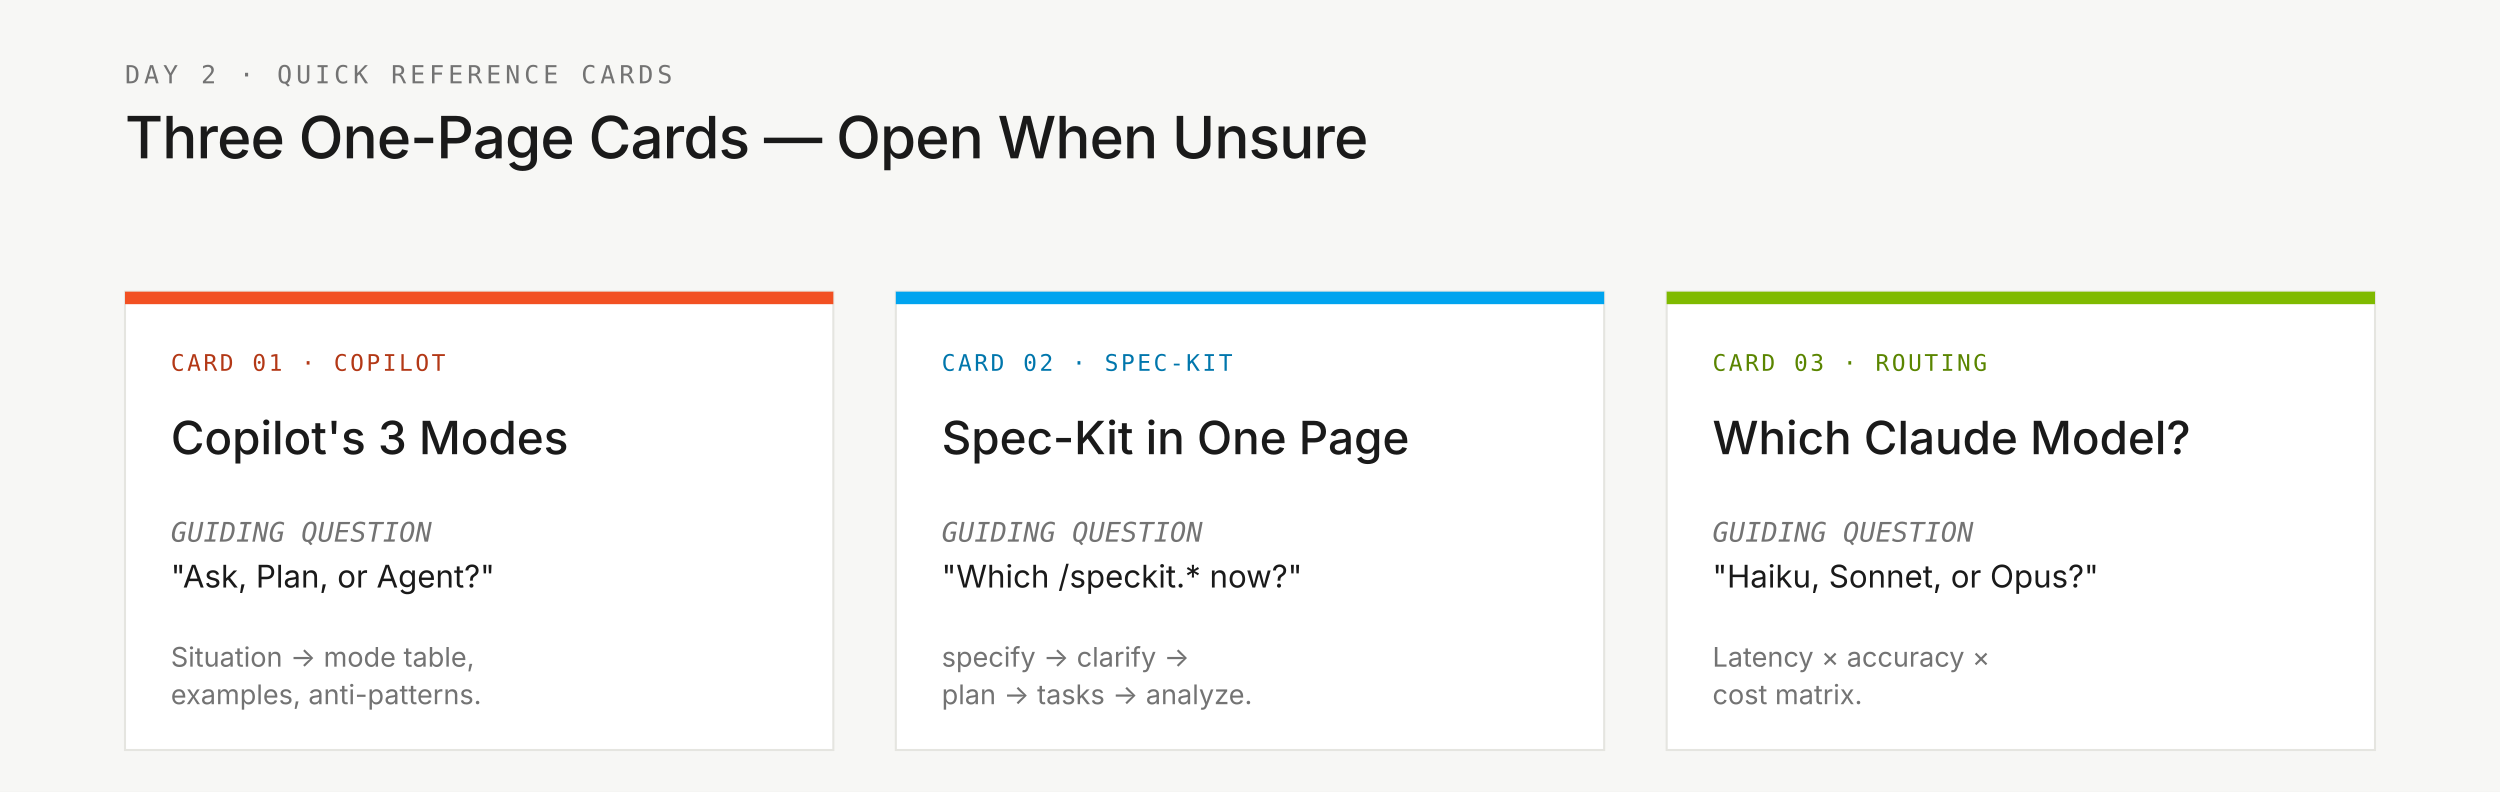
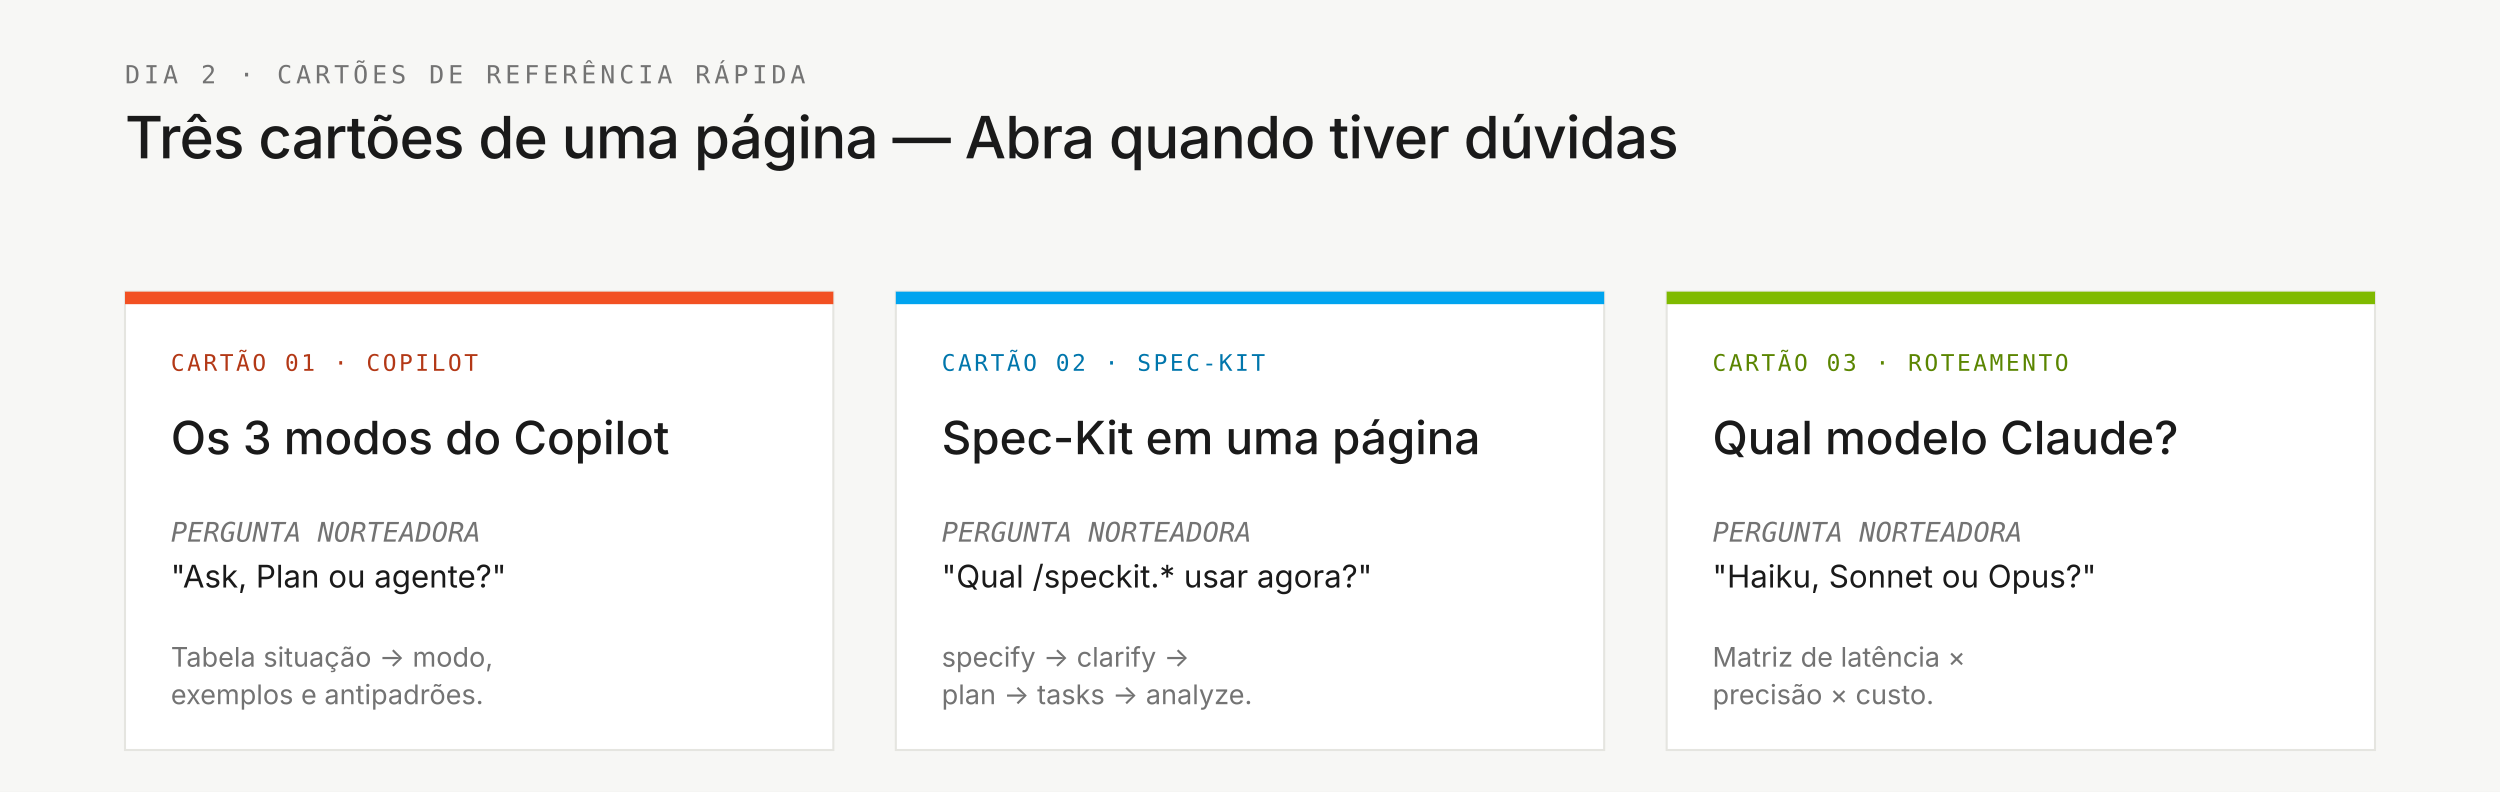
<svg xmlns="http://www.w3.org/2000/svg" viewBox="0 0 1200 380" font-family="Inter, system-ui, sans-serif">
  <rect width="1200" height="380" fill="#F7F7F5" />
-   <text x="60" y="40" fill="#737373" font-family="JetBrains Mono, monospace" font-size="12" font-weight="500" letter-spacing="1.9">DAY 2 · QUICK REFERENCE CARDS</text>
-   <text x="60" y="76" fill="#1A1A1A" font-size="28" font-weight="500" letter-spacing="-0.4">Three One-Page Cards — Open When Unsure</text>
+   <text x="60" y="40" fill="#737373" font-family="JetBrains Mono, monospace" font-size="12" font-weight="500" letter-spacing="1.9">DIA 2 · CARTÕES DE REFERÊNCIA RÁPIDA</text>
+   <text x="60" y="76" fill="#1A1A1A" font-size="28" font-weight="500" letter-spacing="-0.4">Três cartões de uma página — Abra quando tiver dúvidas</text>
  <g transform="translate(60, 140)">
    <rect width="340" height="220" fill="#FFFFFF" stroke="#E5E5E0" stroke-width="1" />
    <rect x="0" y="0" width="340" height="6" fill="#F25022" />
-     <text x="22" y="38" fill="#B33816" font-family="JetBrains Mono, monospace" font-size="11" font-weight="500" letter-spacing="1.2">CARD 01 · COPILOT</text>
-     <text x="22" y="78" fill="#1A1A1A" font-size="22" font-weight="500">Copilot's 3 Modes</text>
-     <text x="22" y="120" fill="#737373" font-family="JetBrains Mono, monospace" font-size="13" font-style="italic">GUIDING QUESTION</text>
-     <text x="22" y="142" fill="#1A1A1A" font-size="15">"Ask, Plan, or Agent?"</text>
-     <text x="22" y="180" fill="#737373" font-size="13">Situation → mode table,</text>
-     <text x="22" y="198" fill="#737373" font-size="13">examples, anti-patterns.</text>
+     <text x="22" y="38" fill="#B33816" font-family="JetBrains Mono, monospace" font-size="11" font-weight="500" letter-spacing="1.2">CARTÃO 01 · COPILOT</text>
+     <text x="22" y="78" fill="#1A1A1A" font-size="22" font-weight="500">Os 3 modos do Copilot</text>
+     <text x="22" y="120" fill="#737373" font-family="JetBrains Mono, monospace" font-size="13" font-style="italic">PERGUNTA NORTEADORA</text>
+     <text x="22" y="142" fill="#1A1A1A" font-size="15">"Ask, Plan ou agente?"</text>
+     <text x="22" y="180" fill="#737373" font-size="13">Tabela situação → modo,</text>
+     <text x="22" y="198" fill="#737373" font-size="13">exemplos e antipadrões.</text>
  </g>
  <g transform="translate(430, 140)">
    <rect width="340" height="220" fill="#FFFFFF" stroke="#E5E5E0" stroke-width="1" />
    <rect x="0" y="0" width="340" height="6" fill="#00A4EF" />
-     <text x="22" y="38" fill="#0076AC" font-family="JetBrains Mono, monospace" font-size="11" font-weight="500" letter-spacing="1.2">CARD 02 · SPEC-KIT</text>
-     <text x="22" y="78" fill="#1A1A1A" font-size="22" font-weight="500">Spec-Kit in One Page</text>
-     <text x="22" y="120" fill="#737373" font-family="JetBrains Mono, monospace" font-size="13" font-style="italic">GUIDING QUESTION</text>
-     <text x="22" y="142" fill="#1A1A1A" font-size="15">"Which /speckit.* now?"</text>
+     <text x="22" y="38" fill="#0076AC" font-family="JetBrains Mono, monospace" font-size="11" font-weight="500" letter-spacing="1.2">CARTÃO 02 · SPEC-KIT</text>
+     <text x="22" y="78" fill="#1A1A1A" font-size="22" font-weight="500">Spec-Kit em uma página</text>
+     <text x="22" y="120" fill="#737373" font-family="JetBrains Mono, monospace" font-size="13" font-style="italic">PERGUNTA NORTEADORA</text>
+     <text x="22" y="142" fill="#1A1A1A" font-size="15">"Qual /speckit.* usar agora?"</text>
    <text x="22" y="180" fill="#737373" font-size="13">specify → clarify →</text>
    <text x="22" y="198" fill="#737373" font-size="13">plan → tasks → analyze.</text>
  </g>
  <g transform="translate(800, 140)">
    <rect width="340" height="220" fill="#FFFFFF" stroke="#E5E5E0" stroke-width="1" />
    <rect x="0" y="0" width="340" height="6" fill="#7FBA00" />
-     <text x="22" y="38" fill="#5A8500" font-family="JetBrains Mono, monospace" font-size="11" font-weight="500" letter-spacing="1.2">CARD 03 · ROUTING</text>
-     <text x="22" y="78" fill="#1A1A1A" font-size="22" font-weight="500">Which Claude Model?</text>
-     <text x="22" y="120" fill="#737373" font-family="JetBrains Mono, monospace" font-size="13" font-style="italic">GUIDING QUESTION</text>
-     <text x="22" y="142" fill="#1A1A1A" font-size="15">"Haiku, Sonnet, or Opus?"</text>
-     <text x="22" y="180" fill="#737373" font-size="13">Latency × accuracy ×</text>
-     <text x="22" y="198" fill="#737373" font-size="13">cost matrix.</text>
+     <text x="22" y="38" fill="#5A8500" font-family="JetBrains Mono, monospace" font-size="11" font-weight="500" letter-spacing="1.2">CARTÃO 03 · ROTEAMENTO</text>
+     <text x="22" y="78" fill="#1A1A1A" font-size="22" font-weight="500">Qual modelo Claude?</text>
+     <text x="22" y="120" fill="#737373" font-family="JetBrains Mono, monospace" font-size="13" font-style="italic">PERGUNTA NORTEADORA</text>
+     <text x="22" y="142" fill="#1A1A1A" font-size="15">"Haiku, Sonnet ou Opus?"</text>
+     <text x="22" y="180" fill="#737373" font-size="13">Matriz de latência ×</text>
+     <text x="22" y="198" fill="#737373" font-size="13">precisão × custo.</text>
  </g>
</svg>
